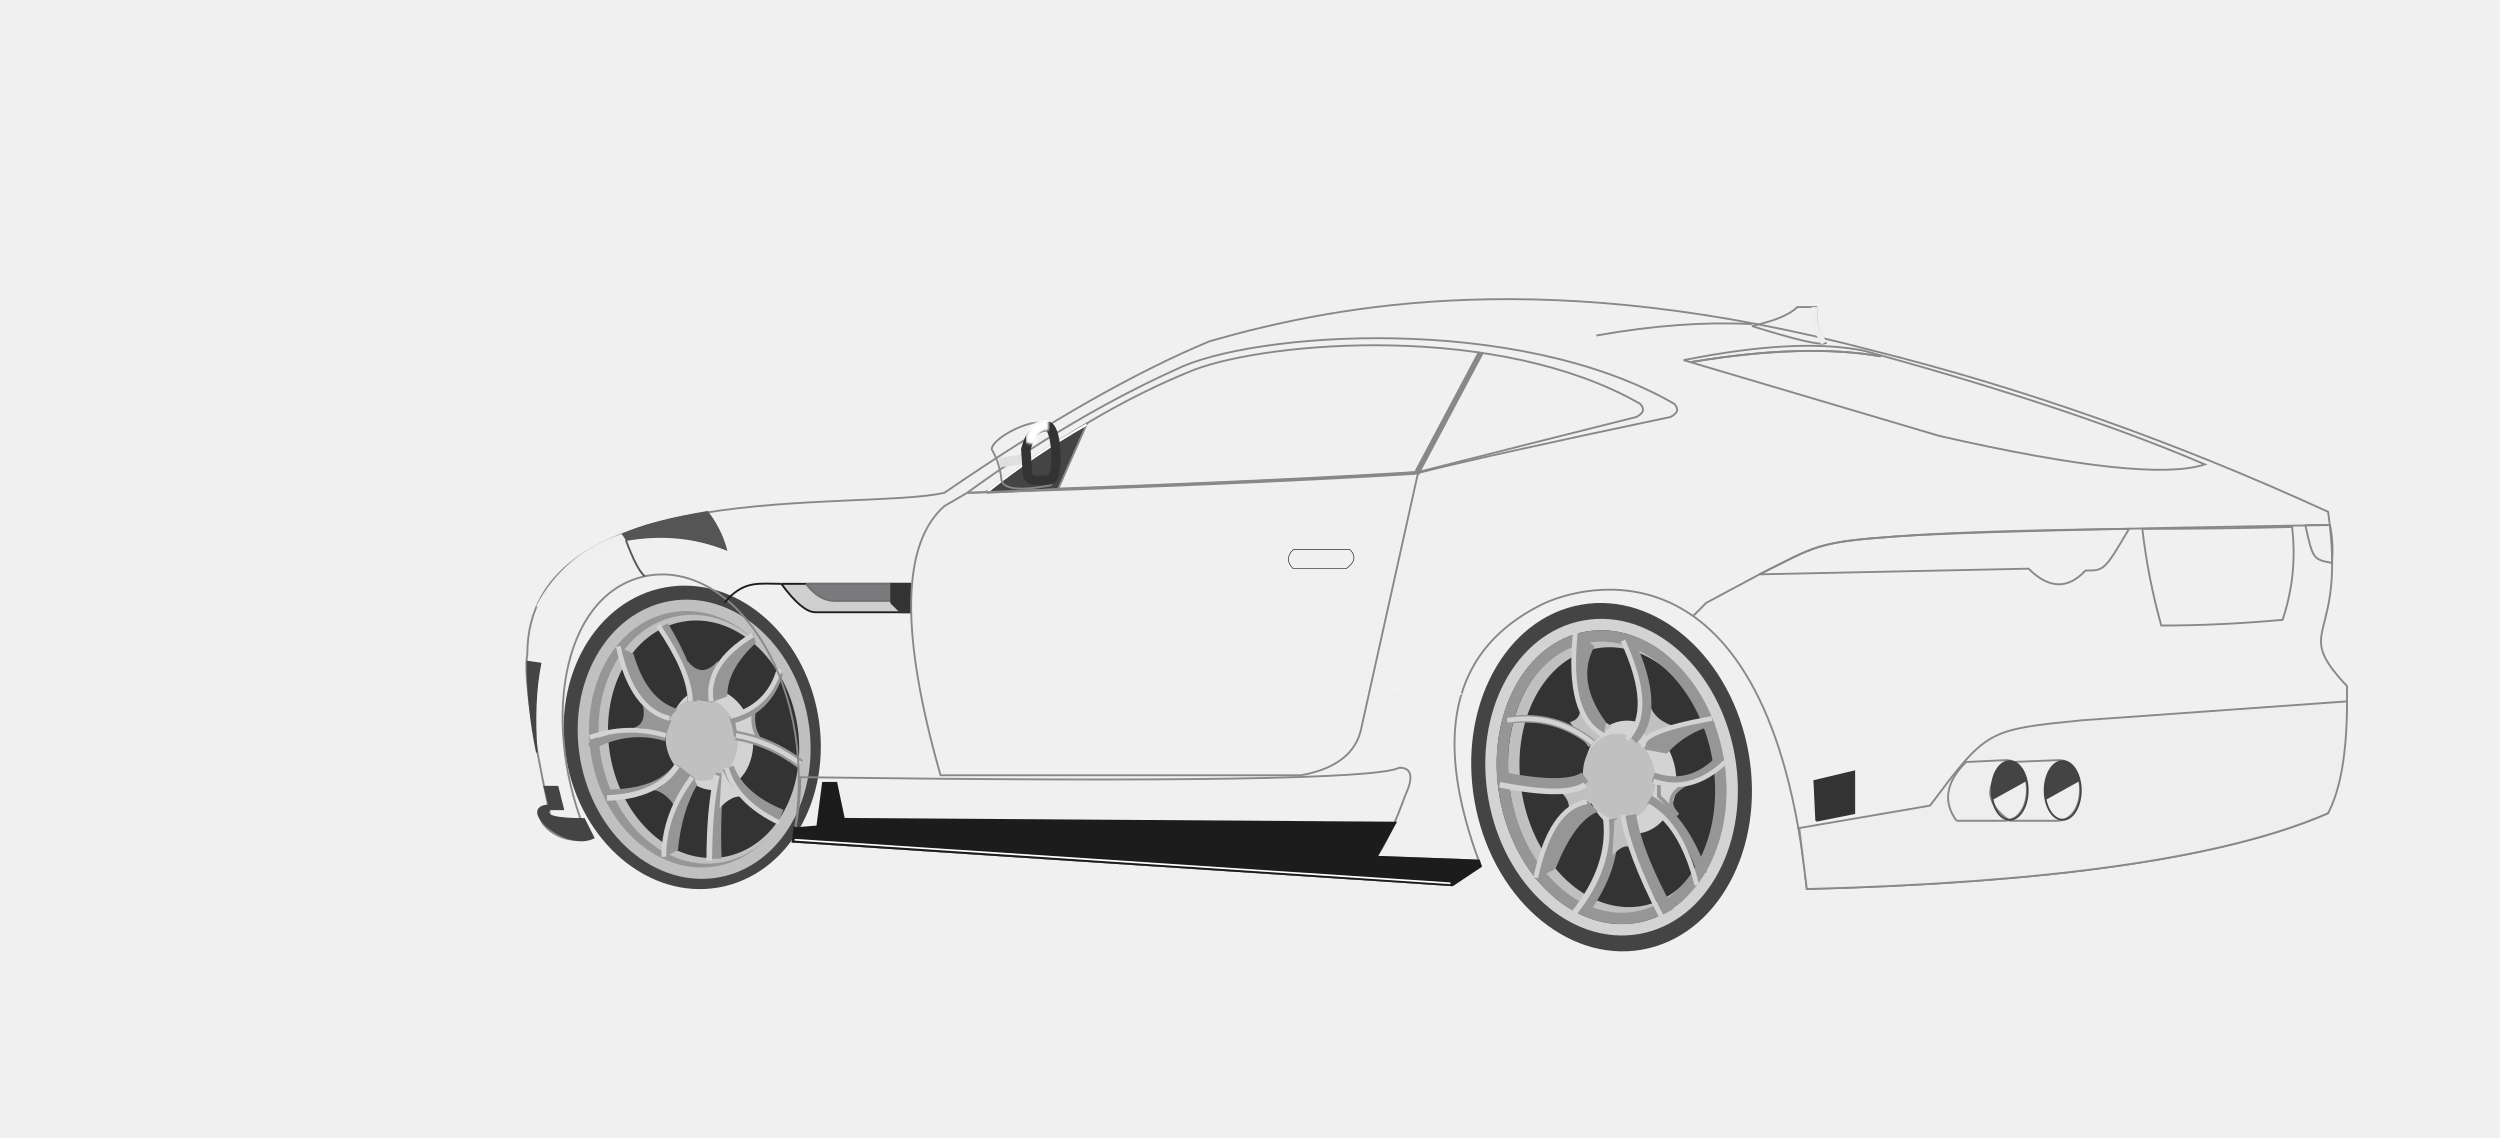
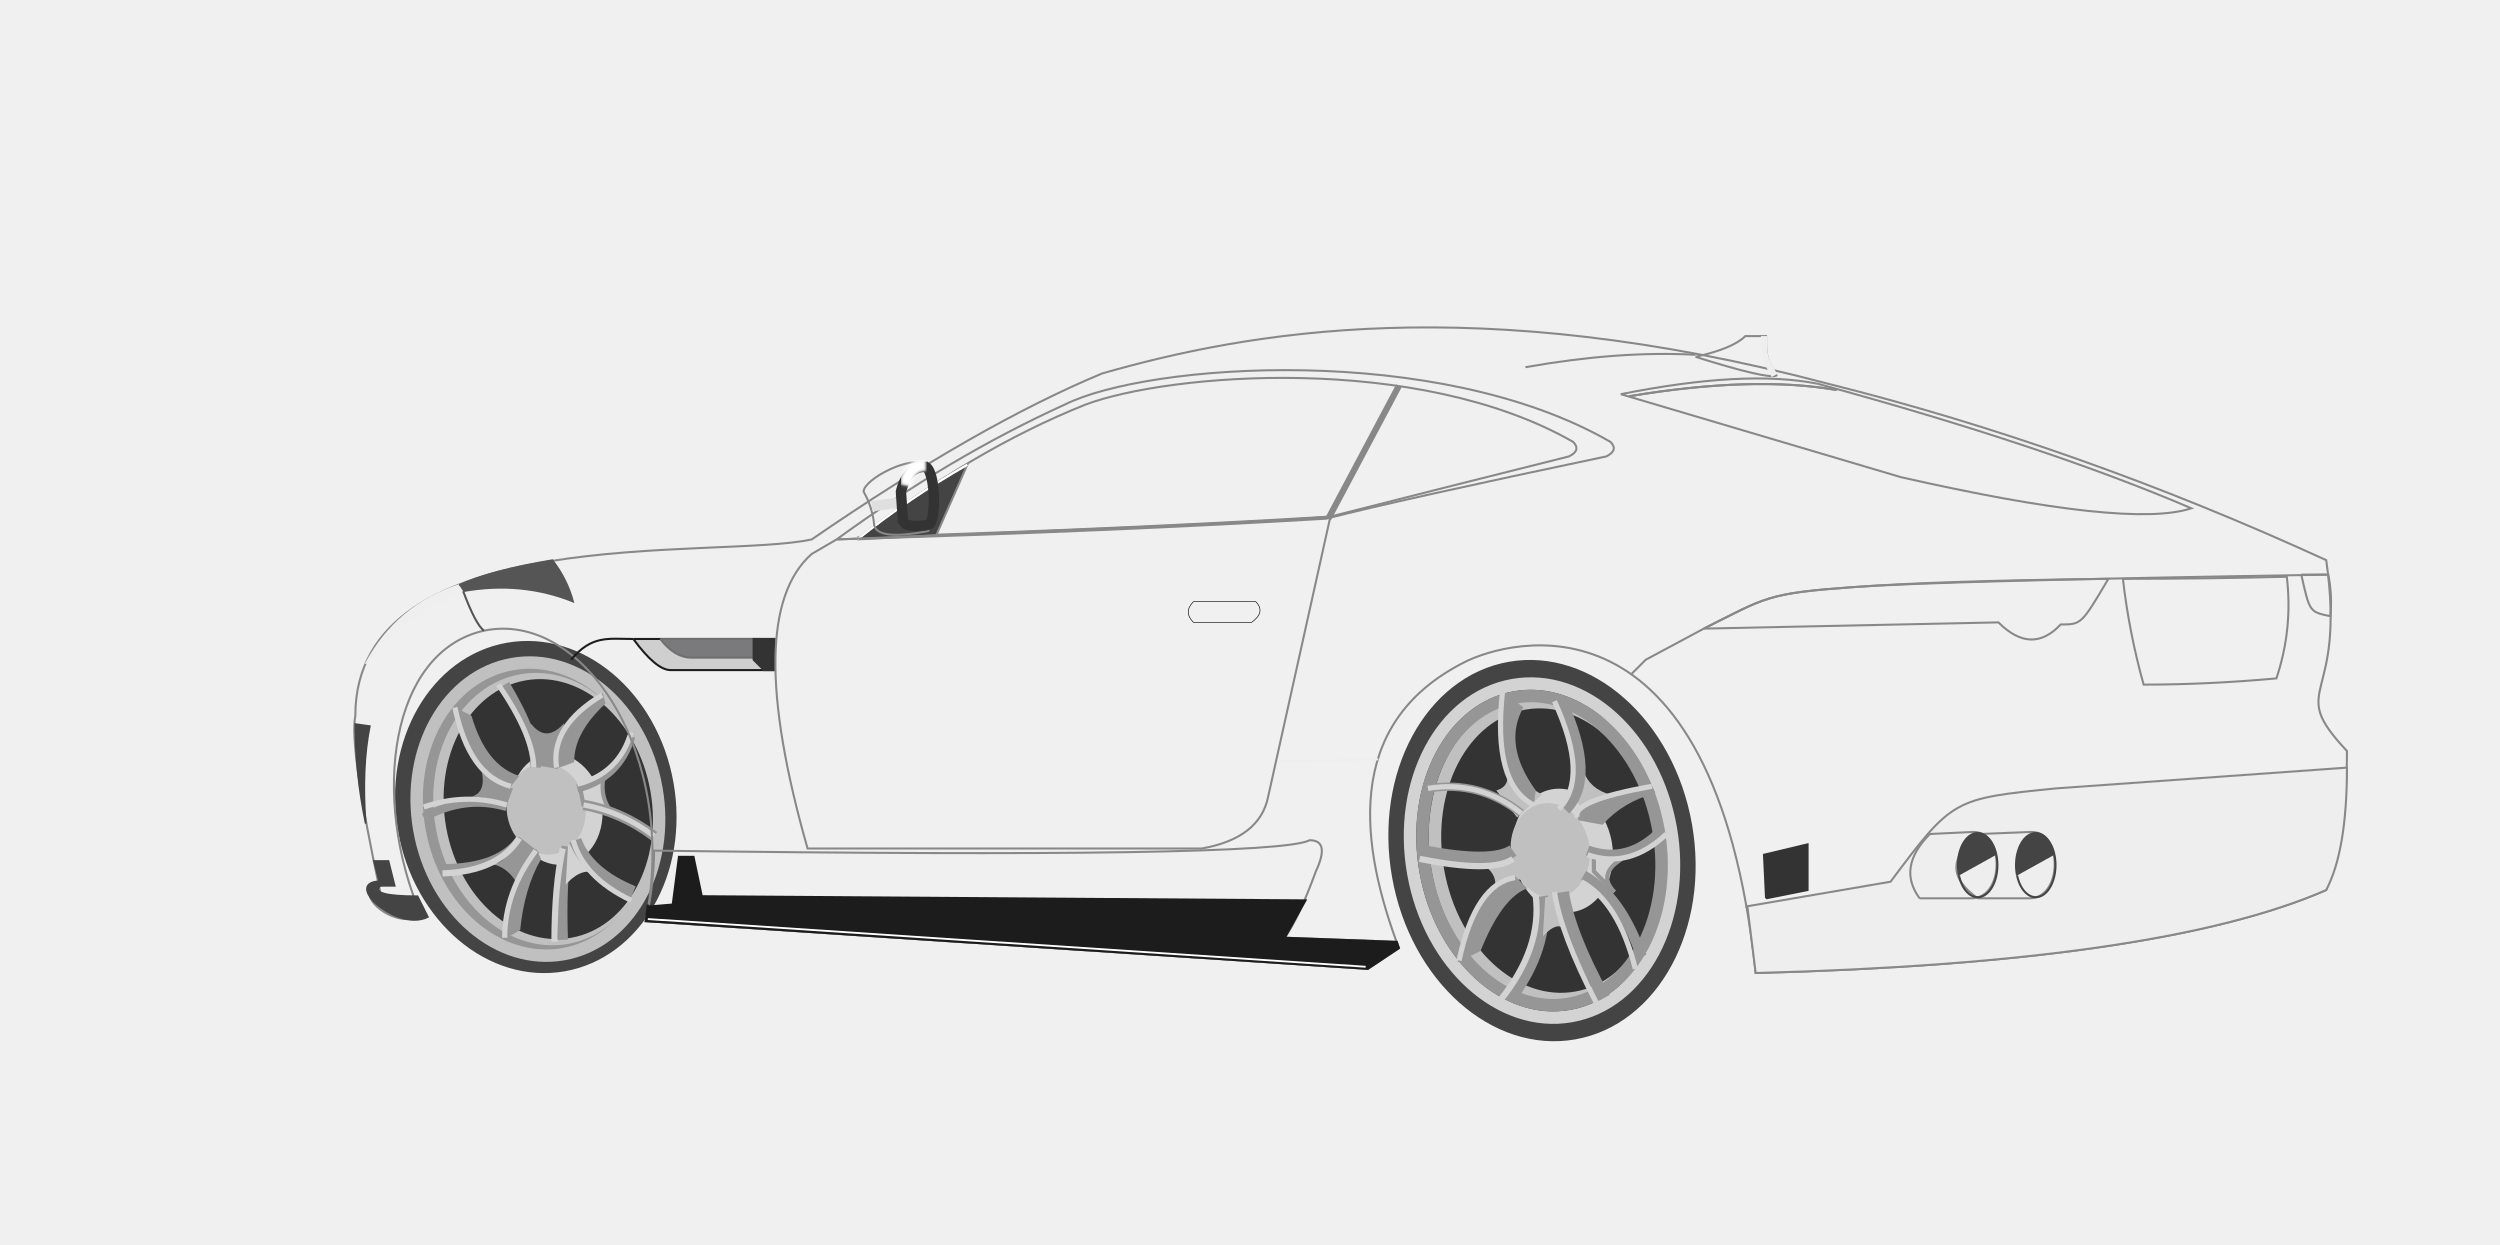
<svg xmlns="http://www.w3.org/2000/svg" id="svg" width="100%" height="600" version="1.1">
  <defs>
    <linearGradient id="linearGradientGreyLR" x1="0%" y1="0%" x2="100%" y2="0%" spreadMethod="pad">
      <stop offset="40%" stop-color="#555" stop-opacity="1" />
      <stop offset="100%" stop-color="#666" stop-opacity="1" />
    </linearGradient>
    <linearGradient id="linearGradientGreyButtons" x1="0%" y1="0%" x2="100%" y2="0%" spreadMethod="pad">
      <stop offset="30%" stop-color="#666" stop-opacity="1" />
      <stop offset="100%" stop-color="#7f7f7f" stop-opacity="1" />
    </linearGradient>
    <filter id="shadow" x="-0.15" y="-0.2" width="120%" height="200%">
      <feGaussianBlur in="SourceGraphic" stdDeviation="8" />
    </filter>
    <filter id="glow" x="-0.15" y="-0.2" width="120%" height="200%">
      <feGaussianBlur in="SourceGraphic" stdDeviation="0.8" />
    </filter>
  </defs>
  <g transform="scale(1.0)">
    <g id="leftRearTyreOutline">
-       <ellipse cx="770" cy="410" rx="73" ry="92" transform="rotate(-10,770,410)" style="stroke: #444; stroke-width: 0.8;fill:#444;" />
-       <ellipse cx="774" cy="410" rx="52" ry="70" transform="rotate(-10,774,410)" style="stroke: #444; stroke-width: 0;fill:#333;" />
-       <ellipse cx="774" cy="410" rx="55" ry="72" transform="rotate(-10,774,410)" style="stroke: #C0C0C0; stroke-width: 6;fill:none;" />
-       <ellipse cx="770" cy="410" rx="63" ry="81" transform="rotate(-10,770,410)" style="stroke: #D3D3D3; stroke-width: 6;fill:none;" />
-       <ellipse cx="770" cy="410" rx="57" ry="75" transform="rotate(-10,770,410)" style="stroke: #969696; stroke-width: 6;fill:none;" />
-       <ellipse cx="780" cy="410" rx="24" ry="30" transform="rotate(-10,780,410)" style="stroke: #444; stroke-width: 0;fill:#D3D3D3;" />
-       <ellipse cx="774" cy="410" rx="19" ry="23" transform="rotate(-10,774,410)" style="stroke: #444; stroke-width: 0;fill:#C0C0C0;" />
+       <ellipse cx="670" cy="410" rx="73" ry="92" transform="rotate(-10,670,410)" style="stroke: #444; stroke-width: 0.8;fill:#444;" />
+       <ellipse cx="674" cy="410" rx="52" ry="70" transform="rotate(-10,674,410)" style="stroke: #444; stroke-width: 0;fill:#333;" />
+       <ellipse cx="674" cy="410" rx="55" ry="72" transform="rotate(-10,674,410)" style="stroke: #C0C0C0; stroke-width: 6;fill:none;" />
+       <ellipse cx="670" cy="410" rx="63" ry="81" transform="rotate(-10,670,410)" style="stroke: #D3D3D3; stroke-width: 6;fill:none;" />
+       <ellipse cx="670" cy="410" rx="57" ry="75" transform="rotate(-10,670,410)" style="stroke: #969696; stroke-width: 6;fill:none;" />
+       <ellipse cx="680" cy="410" rx="24" ry="30" transform="rotate(-10,680,410)" style="stroke: #444; stroke-width: 0;fill:#D3D3D3;" />
+       <ellipse cx="674" cy="410" rx="19" ry="23" transform="rotate(-10,674,410)" style="stroke: #444; stroke-width: 0;fill:#C0C0C0;" />
      <g id="leftRearRim">
        <g>
-           <path d="M758,394        l-10,-13        q7,-2 5,-10        q8,7 17,12z" style="stroke: #000; stroke-width: 0;fill:#C0C0C0;" />
-           <path d="M766,388        q-20,-10 -15,-55        l10,8        q-10,18 6,40z" style="stroke: #000; stroke-width: 0;fill:#969696;" />
-           <path d="M766,388        q-20,-10 -15,-55" style="stroke: #D3D3D3; stroke-width: 2.5;fill:none;" />
-           <path d="M760,392        q-20,-16 -45,-12" style="stroke: #969696; stroke-width: 4;fill:none;" />
-           <path d="M760,392        q-20,-16 -45,-12" style="stroke: #D3D3D3; stroke-width: 2.5;fill:none;" />
-         </g>
-         <g>
-           <path d="M753,412        q8,5 -15,2        q10,5 10,12        l13,-3z" style="stroke: #C0C0C0; stroke-width: 1;fill:#C0C0C0;" />
-           <path d="M756,410        q-10,7 -45,0" style="stroke: #969696; stroke-width: 6;fill:none;" />
-           <path d="M756,414        q-10,7 -45,0" style="stroke: #D3D3D3; stroke-width: 3;fill:none;" />
-           <path d="M757,423        q-19,3 -27,40        l10,-5        q10,-25 22,-30z" style="stroke: #969696; stroke-width: 1;fill:#969696;" />
-           <path d="M757,423        q-19,3 -27,40" style="stroke: #D3D3D3; stroke-width: 2.5;fill:none;" />
-         </g>
-         <g>
-           <path d="M770,432        q3,25 -16,50" style="stroke: #969696; stroke-width: 6;fill:none;" />
-           <path d="M767,432        q3,25 -17,50" style="stroke: #D3D3D3; stroke-width: 3;fill:none;" />
-           <path d="M772,433        l-1,17        q8,-8 12,0        l-5,-19z" style="stroke: #C0C0C0; stroke-width: 1;fill:#C0C0C0;" />
-           <path d="M780,430        q3,20 20,51" style="stroke: #969696; stroke-width: 6;fill:none;" />
-           <path d="M776,430        q3,20 20,53" style="stroke: #D3D3D3; stroke-width: 2.5;fill:none;" />
-         </g>
-         <g>
-           <path d="M795,420        l10,10        q-8,-8 2,-15        l-12,-5z" style="stroke: #969696; stroke-width: 2;fill:#D3D3D3;" />
-           <path d="M790,422        q18,10 28,39" style="stroke: #969696; stroke-width: 5;fill:none;" />
-           <path d="M789,425        q18,10 26,42" style="stroke: #D3D3D3; stroke-width: 2.5;fill:none;" />
-           <path d="M792,410        q20,7 36,-10" style="stroke: #969696; stroke-width: 5;fill:none;" />
-           <path d="M792,412        q20,7 38,-10" style="stroke: #D3D3D3; stroke-width: 2.5;fill:none;" />
-         </g>
-         <g>
-           <path d="M790,390        l25,-5        q-20,0 -25,-12        l-5,10z" style="stroke: #C0C0C0; stroke-width: 1;fill:#C0C0C0;" />
-           <path d="M788,395        q-3,-10 35,-15        l1,2        q-15,4 -25,15z" style="stroke: #969696; stroke-width: 1;fill:#969696;" />
-           <path d="M787,394        q-3,-8 36,-15" style="stroke: #D3D3D3; stroke-width: 2.5;fill:none;" />
-           <path d="M781,390        q15,-15 -2,-52" style="stroke: #969696; stroke-width: 6;fill:none;" />
-           <path d="M778,390        q15,-15 -2,-52" style="stroke: #D3D3D3; stroke-width: 2.5;fill:none;" />
+           <path d="M658,394        l-10,-13        q7,-2 5,-10        q8,7 17,12z" style="stroke: #000; stroke-width: 0;fill:#C0C0C0;" />
+           <path d="M666,388        q-20,-10 -15,-55        l10,8        q-10,18 6,40z" style="stroke: #000; stroke-width: 0;fill:#969696;" />
+           <path d="M666,388        q-20,-10 -15,-55" style="stroke: #D3D3D3; stroke-width: 2.5;fill:none;" />
+           <path d="M660,392        q-20,-16 -45,-12" style="stroke: #969696; stroke-width: 4;fill:none;" />
+           <path d="M660,392        q-20,-16 -45,-12" style="stroke: #D3D3D3; stroke-width: 2.5;fill:none;" />
+         </g>
+         <g>
+           <path d="M653,412        q8,5 -15,2        q10,5 10,12        l13,-3z" style="stroke: #C0C0C0; stroke-width: 1;fill:#C0C0C0;" />
+           <path d="M656,410        q-10,7 -45,0" style="stroke: #969696; stroke-width: 6;fill:none;" />
+           <path d="M656,414        q-10,7 -45,0" style="stroke: #D3D3D3; stroke-width: 3;fill:none;" />
+           <path d="M657,423        q-19,3 -27,40        l10,-5        q10,-25 22,-30z" style="stroke: #969696; stroke-width: 1;fill:#969696;" />
+           <path d="M657,423        q-19,3 -27,40" style="stroke: #D3D3D3; stroke-width: 2.5;fill:none;" />
+         </g>
+         <g>
+           <path d="M670,432        q3,25 -16,50" style="stroke: #969696; stroke-width: 6;fill:none;" />
+           <path d="M667,432        q3,25 -17,50" style="stroke: #D3D3D3; stroke-width: 3;fill:none;" />
+           <path d="M672,433        l-1,17        q8,-8 12,0        l-5,-19z" style="stroke: #C0C0C0; stroke-width: 1;fill:#C0C0C0;" />
+           <path d="M680,430        q3,20 20,51" style="stroke: #969696; stroke-width: 6;fill:none;" />
+           <path d="M676,430        q3,20 20,53" style="stroke: #D3D3D3; stroke-width: 2.5;fill:none;" />
+         </g>
+         <g>
+           <path d="M695,420        l10,10        q-8,-8 2,-15        l-12,-5z" style="stroke: #969696; stroke-width: 2;fill:#D3D3D3;" />
+           <path d="M690,422        q18,10 28,39" style="stroke: #969696; stroke-width: 5;fill:none;" />
+           <path d="M689,425        q18,10 26,42" style="stroke: #D3D3D3; stroke-width: 2.5;fill:none;" />
+           <path d="M692,410        q20,7 36,-10" style="stroke: #969696; stroke-width: 5;fill:none;" />
+           <path d="M692,412        q20,7 38,-10" style="stroke: #D3D3D3; stroke-width: 2.5;fill:none;" />
+         </g>
+         <g>
+           <path d="M690,390        l25,-5        q-20,0 -25,-12        l-5,10z" style="stroke: #C0C0C0; stroke-width: 1;fill:#C0C0C0;" />
+           <path d="M688,395        q-3,-10 35,-15        l1,2        q-15,4 -25,15z" style="stroke: #969696; stroke-width: 1;fill:#969696;" />
+           <path d="M687,394        q-3,-8 36,-15" style="stroke: #D3D3D3; stroke-width: 2.5;fill:none;" />
+           <path d="M681,390        q15,-15 -2,-52" style="stroke: #969696; stroke-width: 6;fill:none;" />
+           <path d="M678,390        q15,-15 -2,-52" style="stroke: #D3D3D3; stroke-width: 2.5;fill:none;" />
        </g>
      </g>
    </g>
    <g id="leftFrontTyre">
-       <ellipse id="leftFrontTyreOutline" cx="285" cy="389" rx="67" ry="80" transform="rotate(-10,285,389)" style="stroke: #444; stroke-width: 0.8;fill:#444;" />
-       <ellipse cx="286" cy="390" rx="61" ry="74" transform="rotate(-10,286,390)" style="stroke: #444; stroke-width: 0;fill:#C0C0C0;" />
-       <ellipse cx="286" cy="390" rx="55" ry="68" transform="rotate(-10,286,390)" style="stroke: #444; stroke-width: 0;fill:#969696;" />
-       <ellipse cx="289" cy="390" rx="53" ry="66" transform="rotate(-10,289,390)" style="stroke: #444; stroke-width: 0;fill:#C0C0C0;" />
-       <ellipse cx="291" cy="390" rx="50" ry="63" transform="rotate(-10,291,390)" style="stroke: #444; stroke-width: 0;fill:#333;" />
-       <ellipse cx="295" cy="390" rx="22" ry="27" transform="rotate(-10,295,390)" style="stroke: #444; stroke-width: 0;fill:#D3D3D3;" />
-       <ellipse cx="290" cy="390" rx="19" ry="22" transform="rotate(-10,290,390)" style="stroke: #444; stroke-width: 0;fill:#C0C0C0;" />
+       <ellipse id="leftFrontTyreOutline" cx="185" cy="389" rx="67" ry="80" transform="rotate(-10,185,389)" style="stroke: #444; stroke-width: 0.8;fill:#444;" />
+       <ellipse cx="186" cy="390" rx="61" ry="74" transform="rotate(-10,186,390)" style="stroke: #444; stroke-width: 0;fill:#C0C0C0;" />
+       <ellipse cx="186" cy="390" rx="55" ry="68" transform="rotate(-10,186,390)" style="stroke: #444; stroke-width: 0;fill:#969696;" />
+       <ellipse cx="189" cy="390" rx="53" ry="66" transform="rotate(-10,189,390)" style="stroke: #444; stroke-width: 0;fill:#C0C0C0;" />
+       <ellipse cx="191" cy="390" rx="50" ry="63" transform="rotate(-10,191,390)" style="stroke: #444; stroke-width: 0;fill:#333;" />
+       <ellipse cx="195" cy="390" rx="22" ry="27" transform="rotate(-10,195,390)" style="stroke: #444; stroke-width: 0;fill:#D3D3D3;" />
+       <ellipse cx="190" cy="390" rx="19" ry="22" transform="rotate(-10,190,390)" style="stroke: #444; stroke-width: 0;fill:#C0C0C0;" />
      <g id="leftFrontRim">
        <g>
-           <path d="M271,388        q-10,-4 -17,-4        q7,-2 5,-12        q8,7 15,8z" style="stroke: #000; stroke-width: 0;fill:#969696;" />
-           <path d="M273,379        q-20,-5 -27,-38        l8,4        q7,24 23,29z" style="stroke: #000; stroke-width: 0;fill:#969696;" />
-           <path d="M273,379        q-20,-5 -27,-38" style="stroke: #D3D3D3; stroke-width: 2.5;fill:none;" />
-           <path d="M271,389        q-20,-6 -40,5" style="stroke: #969696; stroke-width: 4;fill:none;" />
-           <path d="M271,388        q-20,-6 -40,1" style="stroke: #D3D3D3; stroke-width: 2.5;fill:none;" />
-         </g>
-         <g>
-           <path d="M277,404        q-8,15 -13,12        q10,2 15,15        l7,-20z" style="stroke: #969696; stroke-width: 1;fill:#969696;" />
-           <path d="M277,404        q-10,14 -37,14" style="stroke: #969696; stroke-width: 3;fill:none;" />
-           <path d="M277,404        q-10,16 -37,17" style="stroke: #D3D3D3; stroke-width: 3;fill:none;" />
-           <path d="M285,410        q-15,20 -15,42        l7,-4        q2,-20 10,-34z" style="stroke: #969696; stroke-width: 1;fill:#969696;" />
-           <path d="M285,410        q-15,20 -15,42" style="stroke: #D3D3D3; stroke-width: 2.5;fill:none;" />
-         </g>
-         <g>
-           <path d="M300,408        q-3,18 -2,45" style="stroke: #969696; stroke-width: 5;fill:none;" />
-           <path d="M298,409        q-4,18 -4,45" style="stroke: #D3D3D3; stroke-width: 3;fill:none;" />
-           <path d="M301,408        l-1,17        q8,-8 15,-4        l-5,-9z" style="stroke: #D3D3D3; stroke-width: 1;fill:#D3D3D3;" />
-           <path d="M304,405        q6,16 28,25" style="stroke: #969696; stroke-width: 6;fill:none;" />
-           <path d="M303,405        q5,18 28,29" style="stroke: #D3D3D3; stroke-width: 2.5;fill:none;" />
-         </g>
-         <g>
-           <path d="M308,388        l15,5        q-8,-8 -5,-20        l-12,5z" style="stroke: #969696; stroke-width: 2;fill:#D3D3D3;" />
-           <path d="M308,388        q18,3 34,15" style="stroke: #969696; stroke-width: 5;fill:none;" />
-           <path d="M308,388        q18,3 34,15" style="stroke: #D3D3D3; stroke-width: 2.5;fill:none;" />
-           <path d="M305,380        q20,-5 26,-25" style="stroke: #969696; stroke-width: 4;fill:none;" />
-           <path d="M305,378        q20,-5 26,-25" style="stroke: #D3D3D3; stroke-width: 2.5;fill:none;" />
-         </g>
-         <g>
-           <path d="M295,370        l3,-20        q-8,8 -15,0        l0,18z" style="stroke: #969696; stroke-width: 1;fill:#969696;" />
-           <path d="M295,370        q-3,-20 22,-35        l1,4        q-15,14 -15,28z" style="stroke: #969696; stroke-width: 1;fill:#969696;" />
-           <path d="M295,370        q-3,-20 22,-35" style="stroke: #D3D3D3; stroke-width: 2.5;fill:none;" />
-           <path d="M285,370        q0,-15 -15,-40" style="stroke: #969696; stroke-width: 5;fill:none;" />
-           <path d="M284,370        q0,-15 -17,-40" style="stroke: #D3D3D3; stroke-width: 2.5;fill:none;" />
+           <path d="M171,388        q-10,-4 -17,-4        q7,-2 5,-12        q8,7 15,8z" style="stroke: #000; stroke-width: 0;fill:#969696;" />
+           <path d="M173,379        q-20,-5 -27,-38        l8,4        q7,24 23,29z" style="stroke: #000; stroke-width: 0;fill:#969696;" />
+           <path d="M173,379        q-20,-5 -27,-38" style="stroke: #D3D3D3; stroke-width: 2.5;fill:none;" />
+           <path d="M171,389        q-20,-6 -40,5" style="stroke: #969696; stroke-width: 4;fill:none;" />
+           <path d="M171,388        q-20,-6 -40,1" style="stroke: #D3D3D3; stroke-width: 2.5;fill:none;" />
+         </g>
+         <g>
+           <path d="M177,404        q-8,15 -13,12        q10,2 15,15        l7,-20z" style="stroke: #969696; stroke-width: 1;fill:#969696;" />
+           <path d="M177,404        q-10,14 -37,14" style="stroke: #969696; stroke-width: 3;fill:none;" />
+           <path d="M177,404        q-10,16 -37,17" style="stroke: #D3D3D3; stroke-width: 3;fill:none;" />
+           <path d="M185,410        q-15,20 -15,42        l7,-4        q2,-20 10,-34z" style="stroke: #969696; stroke-width: 1;fill:#969696;" />
+           <path d="M185,410        q-15,20 -15,42" style="stroke: #D3D3D3; stroke-width: 2.5;fill:none;" />
+         </g>
+         <g>
+           <path d="M200,408        q-3,18 -2,45" style="stroke: #969696; stroke-width: 5;fill:none;" />
+           <path d="M198,409        q-4,18 -4,45" style="stroke: #D3D3D3; stroke-width: 3;fill:none;" />
+           <path d="M201,408        l-1,17        q8,-8 15,-4        l-5,-9z" style="stroke: #D3D3D3; stroke-width: 1;fill:#D3D3D3;" />
+           <path d="M204,405        q6,16 28,25" style="stroke: #969696; stroke-width: 6;fill:none;" />
+           <path d="M203,405        q5,18 28,29" style="stroke: #D3D3D3; stroke-width: 2.5;fill:none;" />
+         </g>
+         <g>
+           <path d="M208,388        l15,5        q-8,-8 -5,-20        l-12,5z" style="stroke: #969696; stroke-width: 2;fill:#D3D3D3;" />
+           <path d="M208,388        q18,3 34,15" style="stroke: #969696; stroke-width: 5;fill:none;" />
+           <path d="M208,388        q18,3 34,15" style="stroke: #D3D3D3; stroke-width: 2.5;fill:none;" />
+           <path d="M205,380        q20,-5 26,-25" style="stroke: #969696; stroke-width: 4;fill:none;" />
+           <path d="M205,378        q20,-5 26,-25" style="stroke: #D3D3D3; stroke-width: 2.5;fill:none;" />
+         </g>
+         <g>
+           <path d="M195,370        l3,-20        q-8,8 -15,0        l0,18z" style="stroke: #969696; stroke-width: 1;fill:#969696;" />
+           <path d="M195,370        q-3,-20 22,-35        l1,4        q-15,14 -15,28z" style="stroke: #969696; stroke-width: 1;fill:#969696;" />
+           <path d="M195,370        q-3,-20 22,-35" style="stroke: #D3D3D3; stroke-width: 2.5;fill:none;" />
+           <path d="M185,370        q0,-15 -15,-40" style="stroke: #969696; stroke-width: 5;fill:none;" />
+           <path d="M184,370        q0,-15 -17,-40" style="stroke: #D3D3D3; stroke-width: 2.5;fill:none;" />
        </g>
      </g>
    </g>
    <g id="outline">
-       <path id="outlinePath" d="M210,430       q-15,-70 -12,-85       c0,-95 175,-75 220,-85      q80,-55 140,-80      c70,-20 180,-40 350,5      q120,30 240,85      c10,70 -20,60 10,92      q0,40 -10,67      q-80,35 -275,40      c-20,-190 -120,-160 -140,-150      c-60,30 -50,90 -32,138      l-15,10      l-348,-23      c16,-80 -30,-150 -78,-140      c-45,10 -55,80 -30,138      l-7,1      c-13,0 -25,-15 -13,-14" style="stroke: #888; stroke-width: 1;fill:none; stroke-dasharray: 0;stroke-dashoffset: 3000;">
+       <path id="outlinePath" d="M110,430       q-15,-70 -12,-85       c0,-95 175,-75 220,-85      q80,-55 140,-80      c70,-20 180,-40 350,5      q120,30 240,85      c10,70 -20,60 10,92      q0,40 -10,67      q-80,35 -275,40      c-20,-190 -120,-160 -140,-150      c-60,30 -50,90 -32,138      l-15,10      l-348,-23      c16,-80 -30,-150 -78,-140      c-45,10 -55,80 -30,138      l-7,1      c-13,0 -25,-15 -13,-14" style="stroke: #888; stroke-width: 1;fill:none; stroke-dasharray: 0;stroke-dashoffset: 3000;">
				
			</path>
    </g>
    <g id="leftHeadLight">
-       <path d="M203,320        q15,-28 45,-38        l2,4        q-30,10 -47,34" style="stroke: #EFEFEF; stroke-width: 0.8;fill:#EFEFEF;" />
+       <path d="M103,320        q15,-28 45,-38        l2,4        q-30,10 -47,34" style="stroke: #EFEFEF; stroke-width: 0.8;fill:#EFEFEF;" />
    </g>
    <g id="leftAirVent1">
-       <path d="M248,282        q15,-7 45,-12        q7,9 10,20        q-25,-10 -53,-5" style="stroke: #555; stroke-width: 0.8;fill:#555;" />
+       <path d="M148,282        q15,-7 45,-12        q7,9 10,20        q-25,-10 -53,-5" style="stroke: #555; stroke-width: 0.8;fill:#555;" />
    </g>
    <g id="leftHeadLightLine1">
-       <path d="M250,285        q6,16 10,19" style="stroke: #555; stroke-width: 1;fill:none;" />
+       <path d="M150,285        q6,16 10,19" style="stroke: #555; stroke-width: 1;fill:none;" />
    </g>
    <g id="leftFrontBumperMesh1">
-       <path d="M203,397        q-5,-24 -5,-48        l7,1        q-4,20 -2,47      " style="stroke: #444; stroke-width: 0.8;fill:#444;" />
+       <path d="M103,397        q-5,-24 -5,-48        l7,1        q-4,20 -2,47      " style="stroke: #444; stroke-width: 0.8;fill:#444;" />
    </g>
    <g id="leftFrontBumperMesh2">
-       <path d="M210,427        l-3,-12        l7,0        l3,12z" style="stroke: #444; stroke-width: 0.8;fill:#444;" />
+       <path d="M110,427        l-3,-12        l7,0        l3,12z" style="stroke: #444; stroke-width: 0.8;fill:#444;" />
    </g>
    <g id="frontBumper">
-       <path d="M210,427        q-5,5 18,5        l5,10        c-16,8 -45,-20 -19,-17z" style="stroke: #444; stroke-width: 0.8;fill:#444;" />
+       <path d="M110,427        q-5,5 18,5        l5,10        c-16,8 -45,-20 -19,-17z" style="stroke: #444; stroke-width: 0.8;fill:#444;" />
    </g>
    <g id="leftSideLine1">
-       <path d="M302,318        c10,-12 18,-10 30,-10" style="stroke: #1C1C1C; stroke-width: 1;fill:none;" />
+       <path d="M202,318        c10,-12 18,-10 30,-10" style="stroke: #1C1C1C; stroke-width: 1;fill:none;" />
    </g>
    <g id="leftSideLine2">
-       <path d="M642,367        l49,-1" style="stroke: #EEE; stroke-width: 1;fill:none;" />
+       <path d="M542,367        l49,-1" style="stroke: #EEE; stroke-width: 1;fill:none;" />
    </g>
    <g id="leftSideSpoilerOutline">
-       <path d="M341,410        q300,4 317,-5        q10,0 3,15        q-8,22 -15,32        l54,2        l1,3        l-15,10        l-348,-23        q4,-18 4,-34" style="stroke: #888; stroke-width: 1;fill:none;" />
-       <path d="M339,437        l12,-1        l3,-23        l7,0        l4,19        l291,2        l-10,18        l54,2        l1,3        l-15,10        l-348,-23        l1,-8" style="stroke: #1C1C1C; stroke-width: 1;fill:#1C1C1C;" />
-       <path d="M339,443        l346,23" style="stroke: #FFF; stroke-width: 0.9;fill:none;" />
+       <path d="M241,410        q300,4 317,-5        q10,0 3,15        q-8,22 -15,32        l54,2        l1,3        l-15,10        l-348,-23        q4,-18 4,-34" style="stroke: #888; stroke-width: 1;fill:none;" />
+       <path d="M239,437        l12,-1        l3,-23        l7,0        l4,19        l291,2        l-10,18        l54,2        l1,3        l-15,10        l-348,-23        l1,-8" style="stroke: #1C1C1C; stroke-width: 1;fill:#1C1C1C;" />
+       <path d="M239,443        l346,23" style="stroke: #FFF; stroke-width: 0.9;fill:none;" />
    </g>
    <g id="leftSideMesh1">
-       <path d="M332,308        l68,0        l0,15        l-50,0        q-7,0 -18,-15" style="stroke: #1C1C1C; stroke-width: 1;fill:#CFCFCF;" />
-       <path d="M345,308        l45,0        l0,9        l-30,0        q-8,0 -15,-9" style="stroke: #6F6F6F; stroke-width: 1;fill:#7A7A7D;" />
-       <path d="M390,308        l10,0        l0,15        l-5,0        l-5,-5z" style="stroke: #333; stroke-width: 1;fill:#333;" />
+       <path d="M232,308        l68,0        l0,15        l-50,0        q-7,0 -18,-15" style="stroke: #1C1C1C; stroke-width: 1;fill:#CFCFCF;" />
+       <path d="M245,308        l45,0        l0,9        l-30,0        q-8,0 -15,-9" style="stroke: #6F6F6F; stroke-width: 1;fill:#7A7A7D;" />
+       <path d="M290,308        l10,0        l0,15        l-5,0        l-5,-5z" style="stroke: #333; stroke-width: 1;fill:#333;" />
    </g>
    <g id="leftWindow">
-       <path d="M430,260        q55,-40 110,-65        c40,-20 180,-30 263,18        q4,4 -2,7        q-100,21 -135,30        q-100,6 -236,10" style="stroke: #888; stroke-width: 1;fill:none;" />
-       <path d="M440,260        q55,-43 110,-65        c40,-15 160,-25 235,18        q4,4 -2,7        q-60,15 -115,29        q-100,6 -228,10" style="stroke: #888; stroke-width: 1;fill:none;" />
-       <path d="M440,260        q25,-20 53,-36        l-15,34        l-38,2" style="stroke: #888; stroke-width: 1;fill:#444;" />
-       <path d="M440,260        q25,-20 53,-36" style="stroke: #FFF; stroke-width: 1.1;fill:none;" />
-       <path d="M701,186        l-34,64" style="stroke: #888; stroke-width: 3;fill:none;" />
+       <path d="M330,260        q55,-40 110,-65        c40,-20 180,-30 263,18        q4,4 -2,7        q-100,21 -135,30        q-100,6 -236,10" style="stroke: #888; stroke-width: 1;fill:none;" />
+       <path d="M340,260        q55,-43 110,-65        c40,-15 160,-25 235,18        q4,4 -2,7        q-60,15 -115,29        q-100,6 -228,10" style="stroke: #888; stroke-width: 1;fill:none;" />
+       <path d="M340,260        q25,-20 53,-36        l-15,34        l-38,2" style="stroke: #888; stroke-width: 1;fill:#444;" />
+       <path d="M340,260        q25,-20 53,-36" style="stroke: #FFF; stroke-width: 1.1;fill:none;" />
+       <path d="M601,186        l-34,64" style="stroke: #888; stroke-width: 3;fill:none;" />
    </g>
    <g id="leftDoor">
-       <path d="M430,260        l-12,7        q-34,30 -2,142        l190,0        q28,-5 32,-25        l30,-135        q-30,3 -238,11" style="stroke: #888; stroke-width: 1;fill:none;" />
-       <path d="M602,290        l30,0        q5,5 -2,10        l-28,0        q-5,-5 0,-10" style="stroke: #000; stroke-width:0.3;fill:none;" />
+       <path d="M330,260        l-12,7        q-34,30 -2,142        l190,0        q28,-5 32,-25        l30,-135        q-30,3 -238,11" style="stroke: #888; stroke-width: 1;fill:none;" />
+       <path d="M502,290        l30,0        q5,5 -2,10        l-28,0        q-5,-5 0,-10" style="stroke: #000; stroke-width:0.3;fill:none;" />
    </g>
    <g id="leftMirror">
-       <path d="M448,252        q-1,-8 -5,-15        c0,-6 23,-18 30,-13        c5,5 5,28 1,32        q-26,5 -26,-4" style="stroke: #888; stroke-width: 1;fill:none;" />
-       <path d="M447,244        l15,-2" style="stroke: #DFDFDF; stroke-width: 5;fill:none;" />
-       <path d="M462,252        l-1,-15        q3,-12 12,-12        c5,3 5,28 1,28        q-12,2 -12,-3" style="stroke: #333; stroke-width: 5;fill:none;" />
-       <path d="M463,234        q2,-10 10,-10" style="stroke: #FFF; stroke-width: 6;fill:none; filter:url(#glow);" />
+       <path d="M348,252        q-1,-8 -5,-15        c0,-6 23,-18 30,-13        c5,5 5,28 1,32        q-26,5 -26,-4" style="stroke: #888; stroke-width: 1;fill:none;" />
+       <path d="M347,244        l15,-2" style="stroke: #DFDFDF; stroke-width: 5;fill:none;" />
+       <path d="M362,252        l-1,-15        q3,-12 12,-12        c5,3 5,28 1,28        q-12,2 -12,-3" style="stroke: #333; stroke-width: 5;fill:none;" />
+       <path d="M363,234        q2,-10 10,-10" style="stroke: #FFF; stroke-width: 6;fill:none; filter:url(#glow);" />
    </g>
    <g id="rearGlass">
-       <path d="M808,190        q60,-12 95,-5        q110,30 180,60        q-30,10 -140,-15z" style="stroke: #888; stroke-width:1;fill:none;" />
-       <path d="M812,191        q60,-10 100,-3" style="stroke: #888; stroke-width:1;fill:none;" />
+       <path d="M708,190        q60,-12 95,-5        q110,30 180,60        q-30,10 -140,-15z" style="stroke: #888; stroke-width:1;fill:none;" />
+       <path d="M712,191        q60,-10 100,-3" style="stroke: #888; stroke-width:1;fill:none;" />
    </g>
    <g id="roofLine1">
-       <path d="M762,177        q45,-8 82,-6" style="stroke: #888; stroke-width: 1;fill:none;" />
+       <path d="M662,177        q45,-8 82,-6" style="stroke: #888; stroke-width: 1;fill:none;" />
    </g>
    <g id="roofFin">
-       <path d="M844,172        q18,-4 24,-10        l10,0        c0,10 0,10 5,19        q-4,2 -39,-9" style="stroke: #888; stroke-width: 1;fill:none;" />
-       <path id="roofFinGlow" d="M877,162        c0,10 0,10 5,19" style="stroke: #EEE; stroke-width: 3;fill:none;" />
+       <path d="M744,172        q18,-4 24,-10        l10,0        c0,10 0,10 5,19        q-4,2 -39,-9" style="stroke: #888; stroke-width: 1;fill:none;" />
+       <path id="roofFinGlow" d="M777,162        c0,10 0,10 5,19" style="stroke: #EEE; stroke-width: 3;fill:none;" />
    </g>
    <g id="rearLine1">
-       <path d="M813,325        l7,-7        l28,-15        c30,-15 30,-17 72,-20        q40,-3 228,-6" style="stroke: #888; stroke-width:1;fill:none;" />
+       <path d="M713,325        l7,-7        l28,-15        c30,-15 30,-17 72,-20        q40,-3 228,-6" style="stroke: #888; stroke-width:1;fill:none;" />
    </g>
    <g id="rearWindowTopLine">
-       <path d="M812,191        q60,-10 100,-3" style="stroke: #888; stroke-width:1;fill:none;" />
+       <path d="M712,191        q60,-10 100,-3" style="stroke: #888; stroke-width:1;fill:none;" />
    </g>
    <g id="rearTailLightLeft">
-       <path d="M848,303        c30,-15 30,-17 72,-20        q40,-3 123,-4        c-13,22 -13,22 -23,22        q-14,15 -30,-1        l-142,3" style="stroke: #888; stroke-width:1;fill:none;" />
+       <path d="M748,303        c30,-15 30,-17 72,-20        q40,-3 123,-4        c-13,22 -13,22 -23,22        q-14,15 -30,-1        l-142,3" style="stroke: #888; stroke-width:1;fill:none;" />
    </g>
    <g id="rearTailLightRight">
-       <path d="M1136,277        l13,0        q2,10 1,20        c-10,-2 -10,-2 -14,-20" style="stroke: #888; stroke-width:1;fill:none;" />
+       <path d="M1036,277        l13,0        q2,10 1,20        c-10,-2 -10,-2 -14,-20" style="stroke: #888; stroke-width:1;fill:none;" />
    </g>
    <g id="rearLicensePlate">
-       <path d="M1050,279        q40,0 79,-1        q3,25 -5,49        q-33,3 -64,3        q-7,-25 -10,-51" style="stroke: #888; stroke-width:1;fill:none;" />
+       <path d="M950,279        q40,0 79,-1        q3,25 -5,49        q-33,3 -64,3        q-7,-25 -10,-51" style="stroke: #888; stroke-width:1;fill:none;" />
    </g>
    <g id="rearBumper">
-       <path d="M868,437        l70,-12        c30,-40 30,-40 80,-45        l140,-10        q0,40 -10,59        q-80,35 -275,40        l-4,-32" style="stroke: #888; stroke-width:1;fill:#EEE;" />
+       <path d="M768,437        l70,-12        c30,-40 30,-40 80,-45        l140,-10        q0,40 -10,59        q-80,35 -275,40        l-4,-32" style="stroke: #888; stroke-width:1;fill:#EEE;" />
    </g>
    <g id="rearMeshLeft">
-       <path d="M878,433        l20,-4        l0,-22        l-21,5        l1,21" style="stroke: #333; stroke-width:1;fill:#333;" />
+       <path d="M778,433        l20,-4        l0,-22        l-21,5        l1,21" style="stroke: #333; stroke-width:1;fill:#333;" />
    </g>
    <g id="exhaustTipsLeft">
-       <path d="M980,433        l25,0        c16,0 16,-32 1,-32        l-25,1        q-22,16 -1,31" style="stroke: #888; stroke-width:1;fill:none;" />
-       <path d="M999,422        a8,13 0 1,1 18,-10" style="stroke: #444; stroke-width:1;fill:#444;" />
-       <path d="M999,422        a8,13 0 1,0 18,-10" style="stroke: #444; stroke-width:1;fill:none;" />
-       <path d="M952,433        l25,0        c16,0 16,-32 1,-32        l-21,1        q-16,16 -5,31" style="stroke: #888; stroke-width:1;fill:none;" />
-       <path d="M971,422        a8,13 0 1,1 18,-10" style="stroke: #444; stroke-width:1;fill:#444;" />
-       <path d="M971,422        a8,13 0 1,0 18,-10" style="stroke: #444; stroke-width:1;fill:none;" />
+       <path d="M880,433        l25,0        c16,0 16,-32 1,-32        l-25,1        q-22,16 -1,31" style="stroke: #888; stroke-width:1;fill:none;" />
+       <path d="M899,422        a8,13 0 1,1 18,-10" style="stroke: #444; stroke-width:1;fill:#444;" />
+       <path d="M899,422        a8,13 0 1,0 18,-10" style="stroke: #444; stroke-width:1;fill:none;" />
+       <path d="M852,433        l25,0        c16,0 16,-32 1,-32        l-21,1        q-16,16 -5,31" style="stroke: #888; stroke-width:1;fill:none;" />
+       <path d="M871,422        a8,13 0 1,1 18,-10" style="stroke: #444; stroke-width:1;fill:#444;" />
+       <path d="M871,422        a8,13 0 1,0 18,-10" style="stroke: #444; stroke-width:1;fill:none;" />
    </g>
  </g>
</svg>
